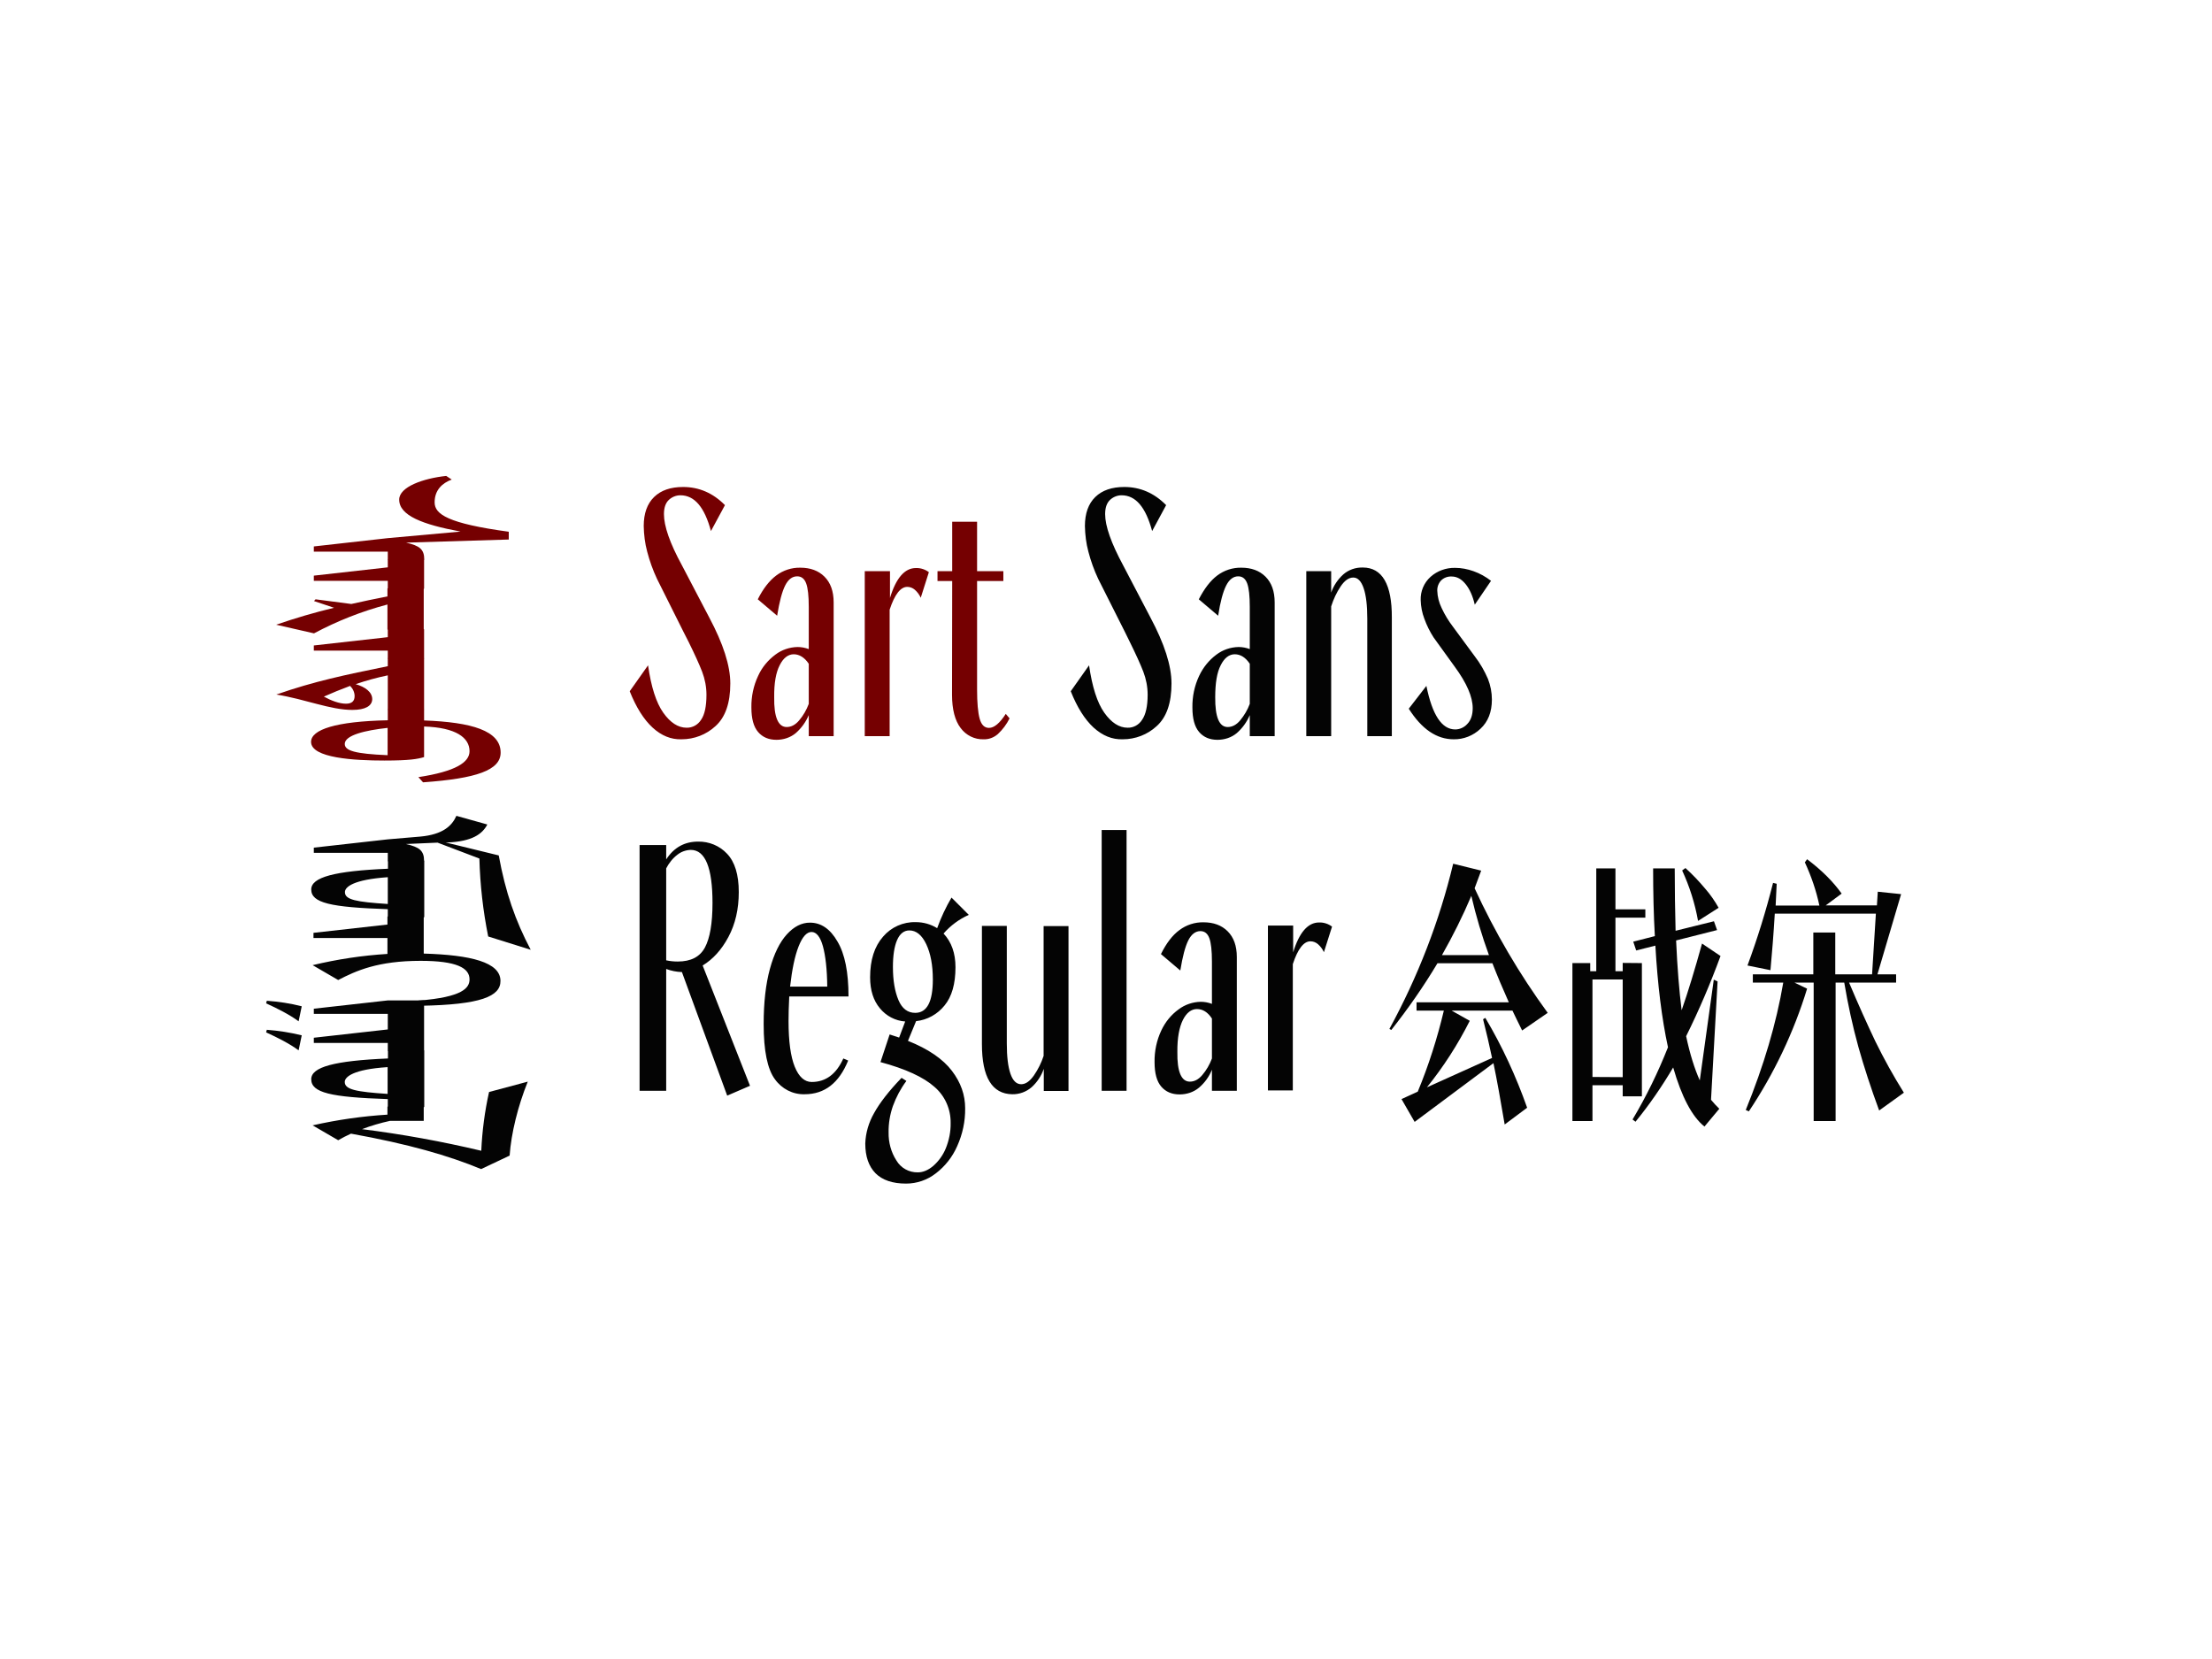
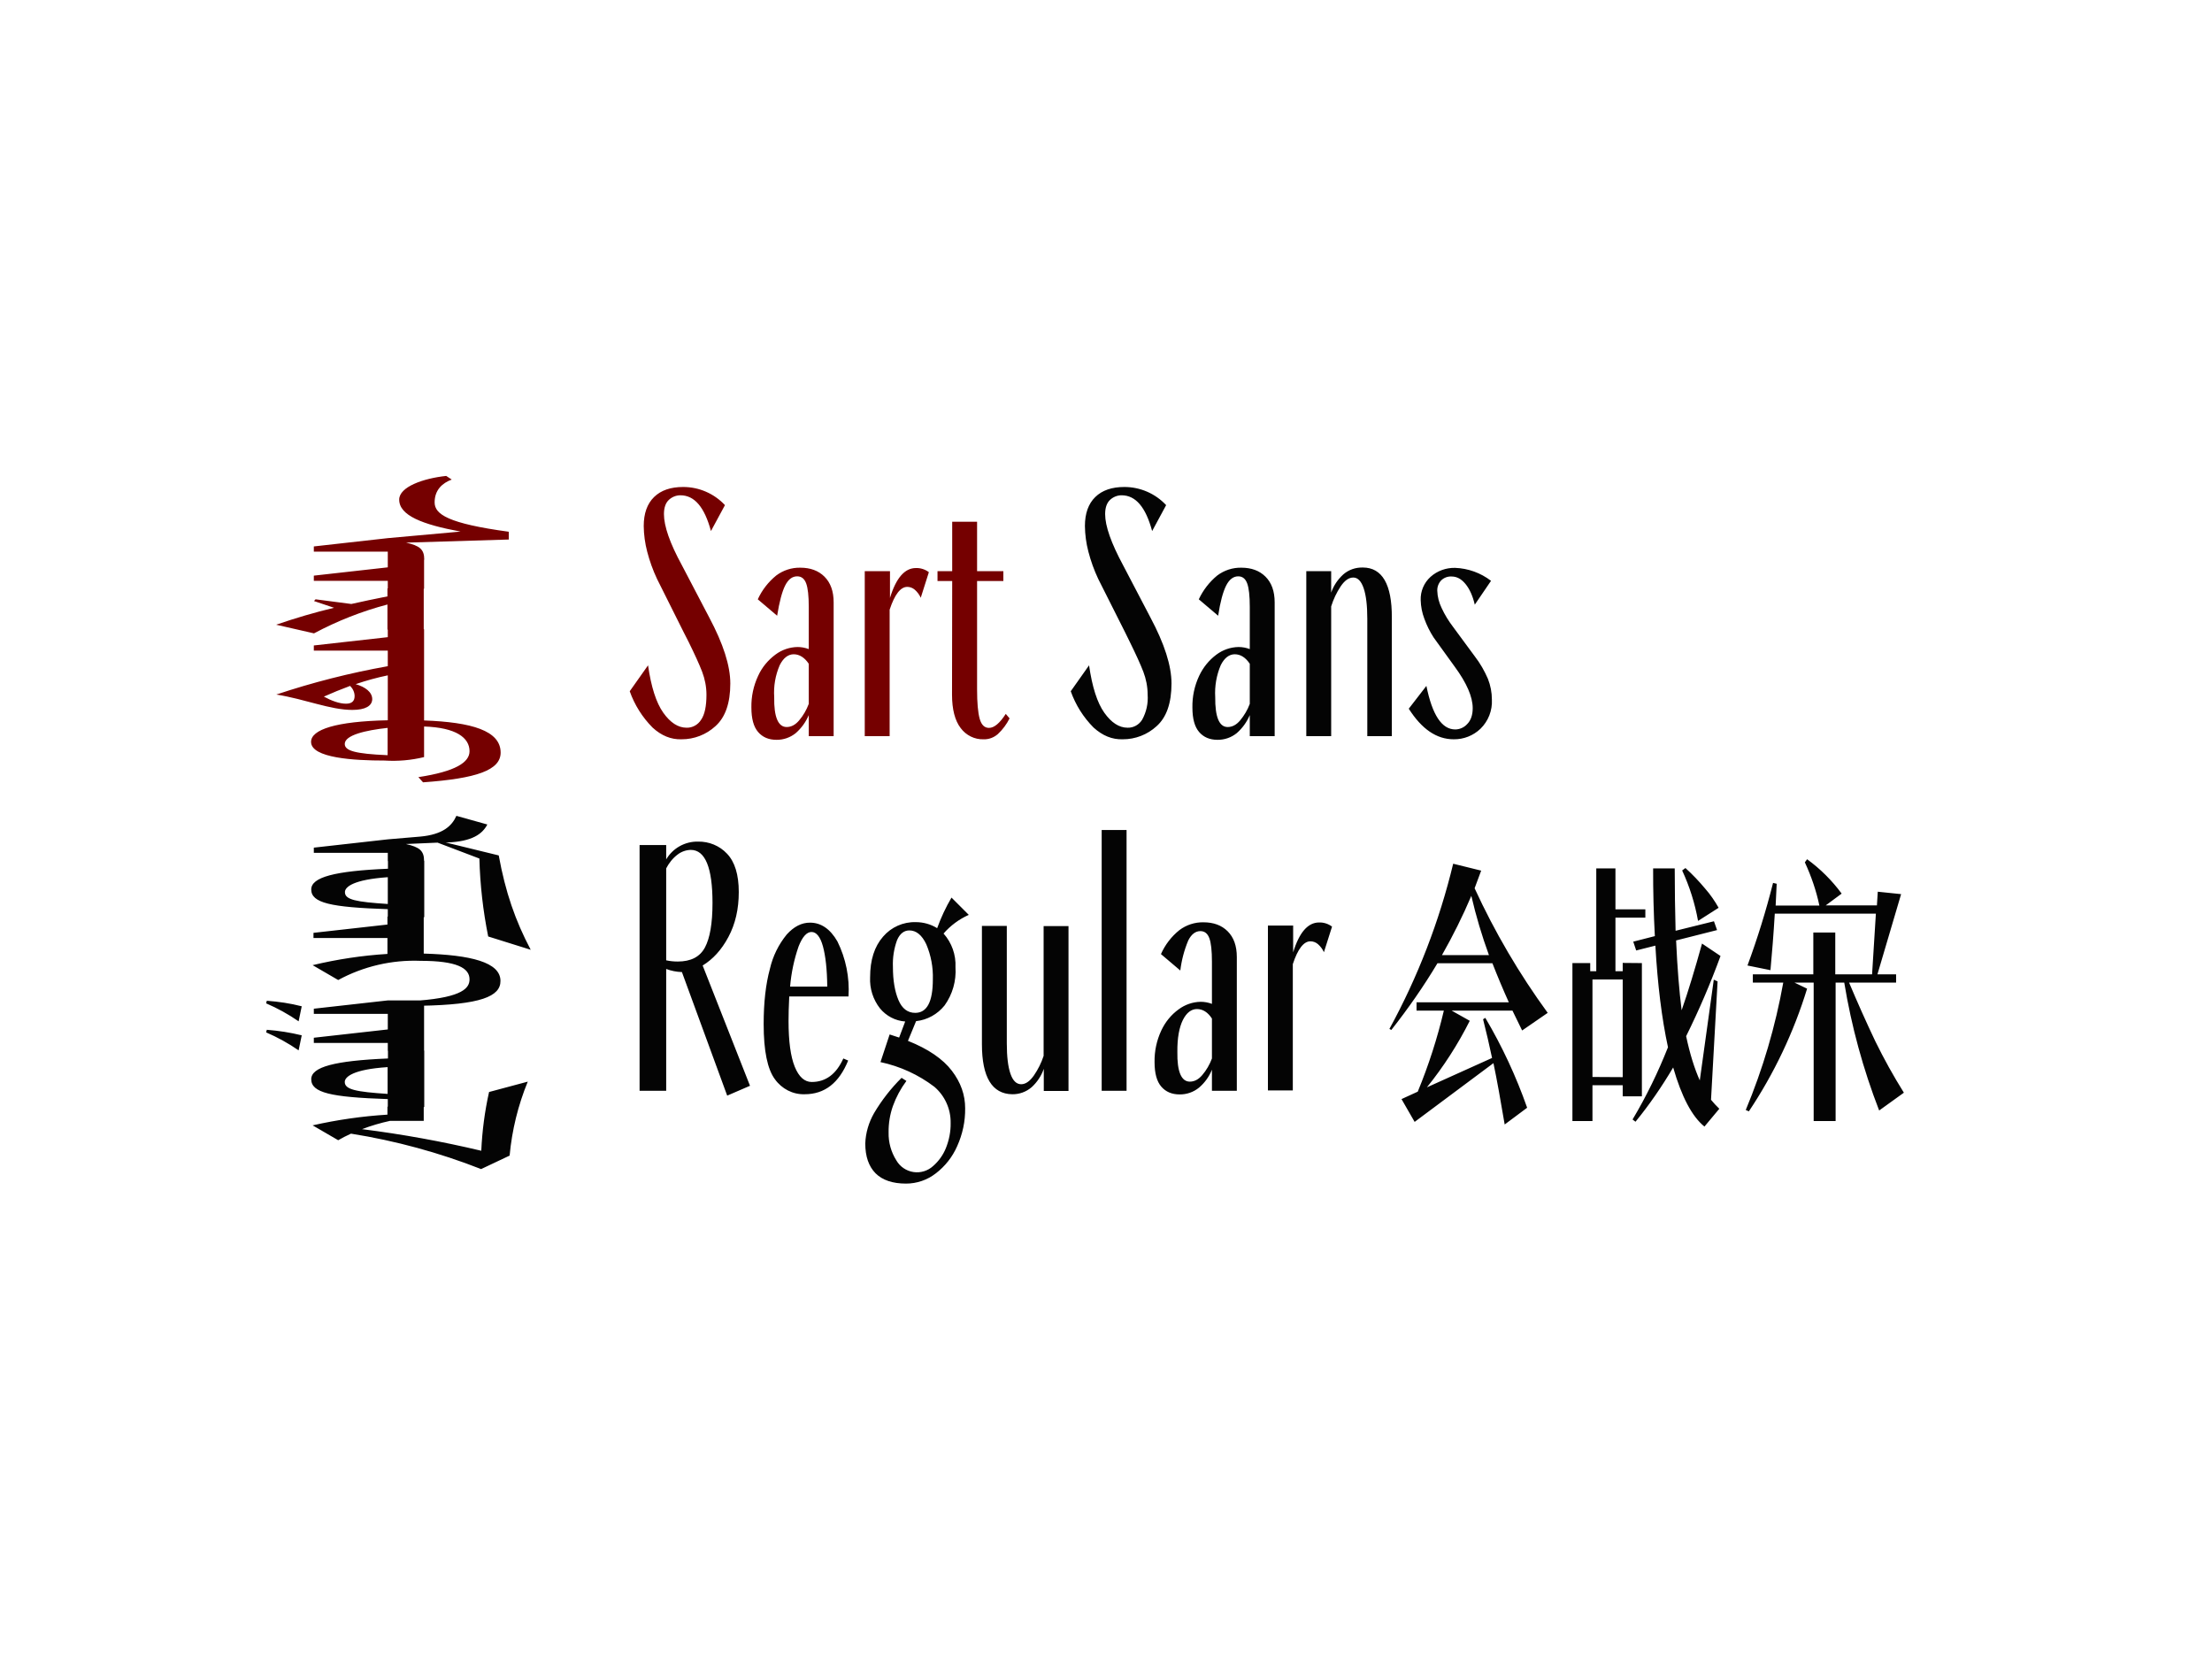
- <svg xmlns="http://www.w3.org/2000/svg" viewBox="0 0 1280 960" style="enable-background:new 0 0 1280 960" xml:space="preserve">
-   <style>.st0{fill:#040404}.st1{fill:#750001}</style>
-   <path class="st0" d="m840.9 499.8 16.2 4-3.8 10.2c11.7 25.4 25.8 49.5 42.3 72.1l-14.8 10.2c-2.5-5.1-4.4-8.9-5.6-11.5H840l10.5 5.9c-6.9 13.7-15.2 26.6-24.8 38.5l37.7-17c-1.6-7.5-3.3-15-5.2-22.4l1.3-.8c9.8 16.5 17.8 33.9 24.2 52l-13 9.7c-2.4-14.2-4.5-26-6.5-35.5l-45.6 34L811 636l9.4-4.3c6.3-15.2 11.3-30.9 15.1-46.9h-15.8V580h53.4c-3.5-7.8-6.7-15.4-9.5-22.6h-31.8c-8 13.4-17 26.3-26.7 38.6l-1.1-.6c16.4-30.1 28.9-62.2 36.9-95.6zm20.7 52.9c-4.1-11.2-7.5-22.7-10.2-34.3-5 11.8-10.7 23.2-17 34.3h27.2zm88.5 4.6v77.1H939V628h-17.5v20.7h-11.6v-91.4h10.3v4.7h3.5v-59.5h11.1v23.7h17.3v4.8h-17.3v31h4.2v-4.8l11.1.1zm-11.1 66v-56.5h-17.5v56.4l17.5.1zm26.2-17.3c-3.6-16.6-6-36.2-7.3-58.8l-11.1 2.8-1.7-5.1 12.5-3.2c-.7-12.3-1-25.4-1-39.2h12.5c0 12.6.2 24.6.5 36.1l22.2-5.5 1.8 5.1-23.7 6c.7 15.9 1.8 29.3 3.2 40.4 3.8-10.9 7.7-23.8 11.8-38.6l10.7 7.2c-5.8 15.8-12.4 31.3-19.9 46.4 2.2 10.4 4.9 18.9 7.9 25.6l8.1-58.3 2.2 1-3.8 68.5c1.5 1.8 3.1 3.6 4.8 5.2l-8.6 10.3c-7.2-5.8-13.2-17.2-18.1-34.2-6.5 11-13.7 21.5-21.8 31.4l-1.7-1.3c8-13.4 14.8-27.4 20.5-41.8zm10.1-103.7c4.1 3.7 7.9 7.7 11.4 11.9 3 3.4 5.6 7.2 7.8 11.1l-11.9 7.6c-1.8-10.1-4.9-19.9-9.2-29.2l1.9-1.4zm56.6 66.3h-17.6v-4.8h35v-24.2h12.7v24.2h21.3l2.2-35.1H1027c-.7 11.9-1.6 22.8-2.5 32.7l-13.3-2.7c5.8-15.7 10.7-31.6 14.8-47.8l2.1.5-.6 12.6h25.3c-1.8-8.6-4.7-17-8.4-25l1.3-1.8c8.5 6.4 15.1 13 20 19.9l-9.2 6.8h29.6l.5-7.9 13.5 1.4-13.7 46.4h10.8v4.8H1070c5.3 12.6 10.4 23.9 15.2 34 5 10.2 10.5 20.1 16.5 29.7l-14.3 10.3c-4.8-13-8.8-25.3-12-36.7-3.4-12.3-6.1-24.8-8.2-37.3h-5v80.1h-12.7v-80.1h-11.1l7.3 3.5c-7.7 25.2-19.1 49.1-33.7 71l-1.8-.8c10.4-25.5 17.7-50.1 21.7-73.7z" />
-   <path class="st1" d="M377.6 421c-5.1-4.7-9.5-11.7-13.2-21l10.6-15c1.8 12.5 4.7 21.6 8.8 27.4s8.6 8.7 13.5 8.7c3.4.1 6.6-1.7 8.4-4.6 2.1-3 3.1-7.9 3.1-14.5 0-4.6-.9-9.1-2.5-13.3-1.7-4.4-4.3-10.1-7.8-17.2l-2.9-5.7-15.4-30.8c-2.4-5.1-4.3-10.4-5.7-15.8-1.3-4.8-1.9-9.8-2-14.8 0-7.3 2-12.9 6-16.8s9.6-5.8 16.8-5.8c9.2 0 17.3 3.5 24.2 10.5l-8.1 15c-3.7-13.8-9.5-20.7-17.7-20.7-2.5 0-4.9 1-6.7 2.7-1.9 1.8-2.8 4.6-2.8 8.2 0 6.9 3.4 16.8 10.4 29.6l15.8 30.2c8.1 15.2 12.2 27.9 12.2 38.2 0 11.4-2.9 19.6-8.6 24.7-5.3 4.9-12.3 7.6-19.6 7.6-6.1.2-11.7-2.1-16.8-6.8zm71.6-88c4-3 8.9-4.6 13.9-4.5 5.8 0 10.5 1.7 14 5.2s5.3 8.4 5.3 14.9V426H468v-12.2c-1.7 4-4.2 7.5-7.5 10.4-3.1 2.6-7.1 3.9-11.2 3.9-4.5 0-8-1.5-10.6-4.5-2.6-3-3.9-7.7-3.9-14.2-.1-6.3 1.2-12.6 3.9-18.3 2.2-4.9 5.7-9.1 10-12.3 3.7-2.8 8.2-4.3 12.8-4.4 2.2 0 4.4.4 6.5 1.2v-24.4c0-6.4-.5-10.9-1.5-13.6s-2.7-4.1-5.2-4.1c-2.9 0-5.2 1.8-7 5.4s-3.3 9.4-4.6 17.4l-11.2-9.5c3.1-6.2 6.7-10.8 10.7-13.8zm6 87.7c2.6 0 5-1.2 7.2-3.8 2.4-2.8 4.3-6.1 5.6-9.6v-23.2c-2.4-3.6-5.4-5.5-8.7-5.5-3.2 0-6 2.1-8.1 6.3-2.2 4.2-3.3 10.4-3.2 18.5-.2 11.5 2.3 17.3 7.2 17.3zm59.8-90.2V346c3.5-11.5 8.5-17.3 15-17.3 2.7-.1 5.4.8 7.5 2.4l-4.7 14.8c-.8-1.8-2-3.4-3.5-4.7-1.2-1-2.7-1.6-4.3-1.6-3.9 0-7.3 4.4-10.2 13.2V426h-14.4v-95.5H515zm36 5.7h-8.5v-5.7h8.5v-28.6h14.4v28.6h15.2v5.7h-15.2V399c0 7.7.5 13.3 1.5 16.9s2.8 5.3 5.4 5.3c3 0 6.2-2.7 9.7-8.1l2.2 2.6c-1.7 3.4-4 6.5-6.8 9.1-2.3 2-5.2 3.1-8.2 3-5.2.2-10.2-2.3-13.3-6.5-3.3-4.3-5-10.8-5-19.3l.1-65.8z" />
-   <path class="st0" d="M632.8 421c-5.1-4.7-9.5-11.7-13.2-21l10.6-15c1.8 12.5 4.7 21.6 8.8 27.4s8.6 8.7 13.5 8.7c3.4.1 6.6-1.7 8.4-4.6 2.1-3 3.2-7.9 3.2-14.5 0-4.6-.9-9.1-2.5-13.3-1.7-4.4-4.3-10.1-7.8-17.2l-2.8-5.7-15.5-30.8c-2.4-5.1-4.3-10.4-5.7-15.8-1.3-4.8-1.9-9.8-2-14.8 0-7.3 2-12.9 6-16.8s9.6-5.8 16.8-5.8c9.2 0 17.3 3.5 24.2 10.5l-8.1 15c-3.7-13.8-9.5-20.7-17.7-20.7-2.5 0-4.9 1-6.7 2.7-1.9 1.8-2.8 4.6-2.8 8.2 0 6.9 3.5 16.8 10.4 29.6l15.8 30.2c8.1 15.2 12.2 27.9 12.2 38.2 0 11.4-2.9 19.6-8.6 24.7-5.3 4.9-12.3 7.6-19.6 7.6-6.2.2-11.7-2.1-16.9-6.8zm71.6-88c4-3 8.9-4.6 13.9-4.5 5.8 0 10.5 1.7 14 5.2s5.3 8.4 5.3 14.9V426h-14.4v-12.2c-1.7 4-4.2 7.5-7.5 10.4-3.1 2.6-7.1 3.9-11.2 3.9-4.5 0-8-1.5-10.6-4.5s-3.9-7.7-3.9-14.2c-.1-6.3 1.2-12.6 3.9-18.3 2.3-4.9 5.7-9.1 10-12.3 3.7-2.8 8.2-4.3 12.8-4.4 2.2 0 4.4.4 6.5 1.2v-24.4c0-6.4-.5-10.9-1.5-13.6s-2.7-4.1-5.2-4.1c-2.8 0-5.2 1.8-7 5.4s-3.4 9.4-4.6 17.4l-11.2-9.5c3.2-6.2 6.7-10.8 10.7-13.8zm6 87.7c2.6 0 5-1.2 7.2-3.8 2.4-2.9 4.3-6.1 5.6-9.6v-23.2c-2.4-3.6-5.3-5.5-8.7-5.5-3.2 0-6 2.1-8.1 6.3-2.2 4.2-3.2 10.4-3.2 18.5-.1 11.5 2.3 17.3 7.2 17.3zm78.7-80.3c-1.4-4.1-3.4-6.2-6-6.2s-5 1.7-7.3 5.1c-2.4 3.6-4.2 7.5-5.5 11.6V426h-14.4v-95.5h14.4v12.4c1.4-4 3.8-7.6 7-10.5 3.1-2.7 7.1-4.1 11.3-4 11.2 0 16.9 9.7 16.8 29V426h-14.2v-68c0-7.6-.7-13.5-2.1-17.6zM849 419c2.1-2.1 3.2-5.2 3.2-9.2 0-6.6-3.5-14.6-10.4-24l-12.2-16.9c-2.2-3.4-4-7-5.4-10.9-1.3-3.4-2-7-2.1-10.7-.2-5.1 1.9-10.1 5.7-13.5 3.9-3.5 9-5.3 14.2-5.2 3.6 0 7.2.7 10.6 1.9 3.7 1.3 7.1 3.2 10.2 5.6l-9.4 13.8c-1.2-5.1-3-9.1-5.4-12-2.4-2.9-5-4.3-8-4.3-2.3-.1-4.5.7-6.1 2.3-1.5 1.6-2.3 3.8-2.2 6 .1 3.4 1 6.8 2.5 9.9 1.8 3.9 4 7.5 6.6 10.9l12.6 17.1c3.1 4 5.6 8.4 7.6 13 1.5 3.8 2.3 7.9 2.3 12 0 7.2-2.2 12.8-6.6 16.9-4.2 4-9.8 6.2-15.5 6.1-9.9 0-18.5-5.9-26-17.7l10.2-13.2c3.4 16.8 8.9 25.2 16.7 25.2 2.5 0 5.1-1.1 6.9-3.1zm-428.3 75c4.5 4.7 6.8 12.1 6.8 22.2 0 9.9-2 18.5-6 26s-9 12.9-14.9 16.5l27.4 69.6-13.2 5.7-26.2-71.5c-3.1-.1-6.2-.7-9.1-1.8v70.5h-15.4V489h15.4v8.3c4.5-6.9 10.6-10.3 18.5-10.3 6.3-.1 12.4 2.4 16.7 7zm-28.5 62.4c7.6 0 12.8-2.7 15.7-8.1 2.9-5.4 4.4-14 4.4-25.8 0-20.4-4.2-30.7-12.6-30.7-2.8.1-5.4 1-7.6 2.7-2.8 2.1-5 4.9-6.6 8v53.2c2.2.5 4.5.7 6.7.7zm56.2 68.1c-4.3-5.8-6.5-16.4-6.5-31.9 0-12.5 1.2-23.1 3.6-31.9 2.4-8.8 5.7-15.5 9.8-20 4.1-4.5 8.5-6.8 13.4-6.8 6.4 0 11.7 3.6 15.9 10.9 4.3 7.2 6.4 17.8 6.4 31.8h-34.3c-.3 6-.4 10.7-.4 14.2 0 11.8 1.2 20.6 3.6 26.5 2.4 5.9 5.7 8.8 9.8 8.8 8.1 0 14.2-4.5 18.3-13.6l2.8 1.2c-5.3 13-13.6 19.5-25.2 19.5-6.8.2-13.2-3.1-17.2-8.7zm30.3-53.6c-.1-10-1-17.8-2.5-23.3s-3.8-8.3-6.6-8.3-5.3 2.8-7.5 8.4c-2.2 5.6-3.8 13.4-4.9 23.2h21.5zm27.1 73.2c3.3-6 8.6-12.8 15.9-20.4l2.8 1.8c-3.3 4.4-5.9 9.3-7.8 14.5-1.7 4.9-2.6 10.1-2.5 15.3-.1 5.7 1.4 11.4 4.5 16.2 2.6 4.4 7.3 7 12.4 6.9 3 0 5.9-1.2 8.9-3.7 3.2-2.8 5.7-6.3 7.3-10.2 1.9-4.7 2.9-9.7 2.8-14.7.1-8-3.3-15.7-9.4-20.9-6.3-5.6-16.7-10.4-31.2-14.3l5.3-16 5.5 1.8 3.5-9.3c-5.7-.4-11-3.2-14.6-7.6-3.8-4.5-5.7-10.5-5.7-18 0-10 2.5-17.8 7.5-23.5 4.7-5.5 11.6-8.6 18.9-8.4 4.4 0 8.7 1.2 12.4 3.5 2.2-6.1 5-12.1 8.3-17.7l10 10c-5.6 2.5-10.6 6.2-14.6 10.8 4.6 4.9 6.9 11.4 6.9 19.5 0 9.6-2.1 17-6.3 22.1-4.1 5.1-10 8.4-16.5 9.1l-4.7 11.4c11.8 4.7 20.2 10.5 25.4 17.3s7.7 14 7.7 21.7c.1 7.6-1.5 15-4.6 21.9-2.7 6.2-7 11.7-12.4 15.8-4.9 3.8-10.9 5.9-17.2 5.9-7.8 0-13.7-2-17.7-6-3.9-4-5.9-9.7-5.9-17.2.2-6.1 2-12.2 5.1-17.6zm34-77.3c0-8.3-1.3-15.1-3.8-20.4-2.5-5.3-5.8-8-9.8-8-3.1 0-5.5 1.9-7.1 5.6-1.6 3.7-2.4 8.9-2.4 15.5 0 7.9 1.1 14.2 3.2 19.2s5.4 7.4 9.7 7.4c6.8 0 10.2-6.4 10.2-19.3zm28.4 37.4v-68.4h14.4v68c0 7.6.7 13.4 2.1 17.5 1.4 4.1 3.5 6.1 6.2 6.1 2.6 0 5-1.7 7.4-5.1 2.4-3.5 4.3-7.3 5.6-11.3v-75.1h14.4v95.4H604v-12.8c-1.4 4-3.8 7.7-7 10.6-3.1 2.7-7.2 4.2-11.3 4.1-11.6-.2-17.5-9.8-17.5-29zm83.7-123.9v150.9h-14.4V480.3h14.4zm30.6 57.9c4-3 8.9-4.6 13.9-4.5 5.8 0 10.5 1.7 14 5.2s5.3 8.4 5.3 14.9v77.4h-14.4V619c-1.6 4-4.2 7.6-7.5 10.4-3.1 2.6-7.1 3.9-11.2 3.9-4.5 0-8-1.5-10.6-4.5s-3.9-7.7-3.9-14.2c-.1-6.3 1.2-12.6 3.9-18.3 2.3-4.9 5.7-9.1 10-12.2 3.7-2.8 8.2-4.3 12.8-4.4 2.2 0 4.4.4 6.5 1.2v-24.4c0-6.4-.5-10.9-1.5-13.6-1-2.7-2.7-4.1-5.2-4.1-2.8 0-5.2 1.8-7 5.4-1.8 3.6-3.3 9.4-4.6 17.4l-11.2-9.5c3.1-6.3 6.7-11 10.7-13.9zm6 87.7c2.6 0 5-1.2 7.2-3.8 2.4-2.8 4.3-6.1 5.6-9.6v-23.1c-2.4-3.7-5.3-5.5-8.7-5.5-3.2 0-6 2.1-8.1 6.3s-3.3 10.4-3.2 18.5c-.2 11.4 2.3 17.2 7.2 17.2zm59.8-90.2v15.4c3.5-11.5 8.5-17.3 15-17.3 2.7-.1 5.4.8 7.5 2.4l-4.7 14.8c-.8-1.8-2-3.4-3.5-4.7-1.2-1-2.7-1.6-4.3-1.6-3.9 0-7.3 4.4-10.2 13.2V631h-14.4v-95.4h14.6z" />
-   <path class="st1" d="M234.9 324.4c-3.5 0-10.5 0-10.5-.6v-4.6h-42.8v-3l42.8-4.8 42.1-3.8c-22.1-4.1-35.5-9.3-35.5-18.5 0-7.4 14-12.3 27.2-13.7l3.2 2.1c-5.4 2-9.9 6-9.9 13.2 0 6.9 7.7 12.2 42.9 17v4.5L235 314c7.8 1.8 10.5 3.8 10.5 9.8-.1.6-7.2.6-10.6.6" />
-   <path class="st1" d="M234.9 341.2c-3.5 0-10.5 0-10.5-.6v-4.5h-42.8v-3l42.8-4.8v-4.5c0-.6 7.1-.6 10.5-.6s10.5 0 10.5.6v16.8c0 .6-7.1.6-10.5.6" />
-   <path class="st1" d="M159.8 361.5c11-3.8 22.2-7.1 33.5-9.8l-11.6-3.9.9-1 20.7 2.7c6.6-1.5 13.4-2.9 20.9-4.4v-4.5c0-.6 7.1-.6 10.5-.6s10.5 0 10.5.6v23.6c0 .6-7.1.6-10.5.6s-10.5 0-10.5-.6v-14.4c-14.8 3.9-29 9.5-42.5 16.7l-21.9-5z" />
-   <path class="st1" d="M234.9 381.6c-3.5 0-10.5 0-10.5-.6v-4.5h-42.8v-3l42.8-4.8v-4.5c0-.6 7.1-.6 10.5-.6s10.5 0 10.5.6V381c0 .6-7.1.6-10.5.6" />
-   <path class="st1" d="M203.9 410.8c-12.9 0-27.1-6.2-44-8.9 22.1-7.7 39.5-11.3 64.5-16.4V381c0-.6 7.1-.6 10.5-.6s10.5 0 10.5.6v29.6c0 .6-7.1.6-10.5.6s-10.5 0-10.5-.6v-19.8c-6.3 1.3-12.5 3-18.6 5.1 5.6 1.6 9.6 4.6 9.6 8.7-.1 3.9-4 6.2-11.5 6.2m-3.7-3.6c3.3 0 5-1.4 5-4.4 0-2.2-1-4.3-2.6-5.9-5.4 2-10.5 4.1-15.2 6.2 4.4 2.4 9 4.1 12.8 4.1" />
-   <path class="st1" d="m244.8 452.7-2.7-3c21.6-3.3 29.6-8.6 29.6-15 0-7.8-7.8-13.7-26.3-14.3v17.7c-3.6 1.1-8.4 2-22.9 2-17.4 0-42.5-1.4-42.5-10.8 0-7.1 14.3-11.9 44.4-12.5v-6.2c0-.6 7.1-.6 10.5-.6s10.5 0 10.5.6v6.3c27.5 1 44.3 5.9 44.3 18.6 0 10.2-14 15-44.9 17.2M224.3 437v-15.8c-12.9 1.4-24.8 4.2-24.8 9.3 0 3.9 5.9 5.7 24.8 6.5" />
-   <path class="st0" d="m277.4 496.8-24.2-9.2-18.3.8c7.8 1.8 10.5 3.8 10.5 9.8 0 .6-7.1.6-10.5.6s-10.5 0-10.5-.6v-4.7h-42.8v-3l42.8-4.8 18.8-1.6c13.1-1.2 18.3-6.2 20.9-12l17.9 5c-2.9 5.6-8.9 9.8-22.9 10.4h-1.2l30.7 7.5c3.9 21.4 9.6 37.7 18.5 54.6l-24.6-7.7c-3-14.9-4.7-30-5.1-45.1" />
-   <path class="st0" d="M234.9 531.2c-3.5 0-10.5 0-10.5-.6v-4.5c-33.1-1.1-44.3-3.6-44.3-11.4 0-7.1 13.5-10.7 44.4-12v-4.5c0-.6 7.1-.6 10.5-.6s10.5 0 10.5.6v32.5c-.1.5-7.2.5-10.6.5m-10.5-8.1v-15.5c-20.1 1.4-24.8 5.7-24.8 8.6-.1 4.5 6.6 5.7 24.8 6.9" />
-   <path class="st0" d="m243.3 582-1.2-3c26-2 29.6-7.5 29.6-12.3 0-6.6-7.5-10.7-28.3-10.7-24.7 0-37.3 5.7-47.7 11.1l-14.8-8.6c14.2-3.4 28.7-5.6 43.3-6.5v-9.2h-42.8v-3l42.8-4.8v-4.5c0-.6 7.1-.6 10.5-.6s10.5 0 10.5.6v21.3c27.2.8 44.4 5 44.4 15.8.1 9-11.5 13.8-46.3 14.4" />
-   <path class="st0" d="m174.6 582.3-1.8 8.7c-5.1-3.8-12.2-7.4-18.8-10.4l.4-1.5c6.8.5 13.6 1.5 20.2 3.2m0 16.8-1.8 8.7c-5.1-3.8-12.2-7.4-18.8-10.4l.4-1.5c6.8.5 13.6 1.6 20.2 3.2m60.3 9.5c-3.5 0-10.5 0-10.5-.6v-4.5h-42.8v-3l42.8-4.8v-9h-42.8v-3l42.8-4.8h21V608c-.1.6-7.1.6-10.5.6" />
-   <path class="st0" d="M234.9 641.1c-3.5 0-10.5 0-10.5-.6V636c-33.1-1.1-44.3-3.7-44.3-11.5 0-7.1 13.5-10.7 44.4-12V608c0-.6 7.1-.6 10.5-.6s10.5 0 10.5.6v32.5c-.1.6-7.2.6-10.6.6m-10.6-8.1v-15.5c-20.1 1.3-24.8 5.7-24.8 8.6 0 4.4 6.6 5.7 24.8 6.9" />
-   <path class="st0" d="M203.1 656c-2.6 1.2-5 2.4-7.4 3.8l-14.8-8.6c14.2-3.2 28.7-5.3 43.3-6.2v-4.5c0-.6 7.1-.6 10.5-.6s10.5 0 10.5.6v8.1h-19.5c-5.5 1.2-11 2.8-16.2 4.8 23.2 2.9 46.2 7.1 69 12.5.5-11.4 2-22.8 4.5-34l22.4-6c-5.7 14.1-9.6 29.9-10.5 42.8l-16.5 7.8c-18.8-7.8-42-14.5-75.3-20.5" />
+ <svg xmlns="http://www.w3.org/2000/svg" viewBox="0 0 1280 960">
+   <path d="M377.6 421a56.6 56.6 0 0 1-13.2-21l10.6-15c1.8 12.5 4.7 21.6 8.8 27.4s8.6 8.7 13.5 8.7c3.4.1 6.6-1.7 8.4-4.6 2.1-3 3.1-7.9 3.1-14.5 0-4.6-.9-9.1-2.5-13.3-1.7-4.4-4.3-10.1-7.8-17.2l-2.9-5.7-15.4-30.8a90.4 90.4 0 0 1-5.7-15.8 61.4 61.4 0 0 1-2-14.8c0-7.3 2-12.9 6-16.8s9.6-5.8 16.8-5.8a33 33 0 0 1 24.2 10.5l-8.1 15c-3.7-13.8-9.5-20.7-17.7-20.7-2.5 0-4.9 1-6.7 2.7-1.9 1.8-2.8 4.6-2.8 8.2 0 6.9 3.4 16.8 10.4 29.6l15.8 30.2c8.1 15.2 12.2 27.9 12.2 38.2 0 11.4-2.9 19.6-8.6 24.7a28.8 28.8 0 0 1-19.6 7.6c-6.1.2-11.7-2.1-16.8-6.8zm71.6-88c4-3 8.9-4.6 13.9-4.5 5.8 0 10.5 1.7 14 5.2s5.3 8.4 5.3 14.9V426H468v-12.2c-1.7 4-4.2 7.5-7.5 10.4a17.4 17.4 0 0 1-11.2 3.9c-4.5 0-8-1.5-10.6-4.5s-3.9-7.7-3.9-14.2a41.3 41.3 0 0 1 3.9-18.3c2.2-4.9 5.7-9.1 10-12.3a22 22 0 0 1 12.8-4.4c2.2 0 4.4.4 6.5 1.2v-24.4c0-6.4-.5-10.9-1.5-13.6s-2.7-4.1-5.2-4.1c-2.9 0-5.2 1.8-7 5.4s-3.3 9.4-4.6 17.4l-11.2-9.5a38.3 38.3 0 0 1 10.7-13.8zm6 87.7c2.6 0 5-1.2 7.2-3.8 2.4-2.8 4.3-6.1 5.6-9.6v-23.2c-2.4-3.6-5.4-5.5-8.7-5.5-3.2 0-6 2.1-8.1 6.3a39.9 39.9 0 0 0-3.2 18.5c-.2 11.5 2.3 17.3 7.2 17.3zm59.8-90.2V346c3.5-11.5 8.5-17.3 15-17.3 2.7-.1 5.4.8 7.5 2.4l-4.7 14.8c-.8-1.8-2-3.4-3.5-4.7a6.7 6.7 0 0 0-4.3-1.6c-3.9 0-7.3 4.4-10.2 13.2V426h-14.4v-95.5H515zm36 5.7h-8.5v-5.7h8.5v-28.6h14.4v28.6h15.2v5.7h-15.2V399c0 7.7.5 13.3 1.5 16.9s2.8 5.3 5.4 5.3c3 0 6.2-2.7 9.7-8.1l2.2 2.6c-1.7 3.4-4 6.5-6.8 9.1-2.3 2-5.2 3.1-8.2 3-5.2.2-10.2-2.3-13.3-6.5-3.3-4.3-5-10.8-5-19.3l.1-65.8zm-316.1-11.8c-3.5 0-10.5 0-10.5-.6v-4.6h-42.8v-3l42.8-4.8 42.1-3.8c-22.1-4.1-35.5-9.3-35.5-18.5 0-7.4 14-12.3 27.2-13.7l3.2 2.1c-5.4 2-9.9 6-9.9 13.2 0 6.9 7.7 12.2 42.9 17v4.5L235 314c7.8 1.8 10.5 3.8 10.5 9.8-.1.6-7.2.6-10.6.6m0 16.8c-3.5 0-10.5 0-10.5-.6v-4.5h-42.8v-3l42.8-4.8v-4.5c0-.6 7.1-.6 10.5-.6s10.5 0 10.5.6v16.8c0 .6-7.1.6-10.5.6m-75.1 20.3c11-3.8 22.2-7.1 33.5-9.8l-11.6-3.9.9-1 20.7 2.7c6.6-1.5 13.4-2.9 20.9-4.4v-4.5c0-.6 7.1-.6 10.5-.6s10.5 0 10.5.6v23.6c0 .6-7.1.6-10.5.6s-10.5 0-10.5-.6v-14.4c-14.8 3.9-29 9.5-42.5 16.7l-21.9-5zm75.1 20.1c-3.5 0-10.5 0-10.5-.6v-4.5h-42.8v-3l42.8-4.8v-4.5c0-.6 7.1-.6 10.5-.6s10.5 0 10.5.6V381c0 .6-7.1.6-10.5.6m-31 29.2c-12.9 0-27.1-6.2-44-8.9a456.8 456.8 0 0 1 64.5-16.4V381c0-.6 7.1-.6 10.5-.6s10.5 0 10.5.6v29.6c0 .6-7.1.6-10.5.6s-10.5 0-10.5-.6v-19.8c-6.3 1.3-12.5 3-18.6 5.1 5.6 1.6 9.6 4.6 9.6 8.7-.1 3.9-4 6.2-11.5 6.2m-3.7-3.6c3.3 0 5-1.4 5-4.4 0-2.2-1-4.3-2.6-5.9-5.4 2-10.5 4.1-15.2 6.2 4.4 2.4 9 4.1 12.8 4.1m44.6 45.5-2.7-3c21.6-3.3 29.6-8.6 29.6-15 0-7.8-7.8-13.7-26.3-14.3v17.7a76 76 0 0 1-22.9 2c-17.4 0-42.5-1.4-42.5-10.8 0-7.1 14.3-11.9 44.4-12.5v-6.2c0-.6 7.1-.6 10.5-.6s10.5 0 10.5.6v6.3c27.5 1 44.3 5.9 44.3 18.6 0 10.2-14 15-44.9 17.2M224.3 437v-15.8c-12.9 1.4-24.8 4.2-24.8 9.3 0 3.9 5.9 5.7 24.8 6.5" style="fill:#750000" />
+   <path d="m840.9 499.8 16.2 4-3.8 10.2a420.2 420.2 0 0 0 42.3 72.1l-14.8 10.2-5.6-11.5H840l10.5 5.9a216 216 0 0 1-24.8 38.5l37.7-17a560 560 0 0 0-5.2-22.4l1.3-.8a292.5 292.5 0 0 1 24.2 52l-13 9.7c-2.4-14.2-4.5-26-6.5-35.5l-45.6 34L811 636l9.4-4.3a308.8 308.8 0 0 0 15.1-46.9h-15.8V580h53.4a485 485 0 0 1-9.5-22.6h-31.8c-8 13.4-17 26.3-26.7 38.6l-1.1-.6a389.5 389.5 0 0 0 36.9-95.6zm20.7 52.9a293.4 293.4 0 0 1-10.2-34.3c-5 11.8-10.7 23.2-17 34.3h27.2zm88.5 4.6v77.1H939V628h-17.5v20.7h-11.6v-91.4h10.3v4.7h3.5v-59.5h11.1v23.7h17.3v4.8h-17.3v31h4.2v-4.8l11.1.1zm-11.1 66v-56.5h-17.5v56.4l17.5.1zm26.2-17.3c-3.6-16.6-6-36.2-7.3-58.8l-11.1 2.8-1.7-5.1 12.5-3.2a694 694 0 0 1-1-39.2h12.5c0 12.6.2 24.6.5 36.1l22.2-5.5 1.8 5.1-23.7 6c.7 15.9 1.8 29.3 3.2 40.4 3.8-10.9 7.7-23.8 11.8-38.6l10.7 7.2a462.5 462.5 0 0 1-19.9 46.4c2.2 10.4 4.9 18.9 7.9 25.6l8.1-58.3 2.2 1-3.8 68.5c1.5 1.8 3.1 3.6 4.8 5.2l-8.6 10.3c-7.2-5.8-13.2-17.2-18.1-34.2-6.5 11-13.7 21.5-21.8 31.4l-1.7-1.3c8-13.4 14.8-27.4 20.5-41.8zm10.1-103.7c4.1 3.7 7.9 7.7 11.4 11.9 3 3.4 5.6 7.2 7.8 11.1l-11.9 7.6a119.5 119.5 0 0 0-9.2-29.2l1.9-1.4zm56.6 66.3h-17.6v-4.8h35v-24.2h12.7v24.2h21.3l2.2-35.1H1027c-.7 11.9-1.6 22.8-2.5 32.7l-13.3-2.7a471.4 471.4 0 0 0 14.8-47.8l2.1.5-.6 12.6h25.3c-1.8-8.6-4.7-17-8.4-25l1.3-1.8a92 92 0 0 1 20 19.9l-9.2 6.8h29.6l.5-7.9 13.5 1.4-13.7 46.4h10.8v4.8H1070a818 818 0 0 0 15.2 34c5 10.2 10.5 20.1 16.5 29.7l-14.3 10.3a370.6 370.6 0 0 1-20.2-74h-5v80.1h-12.7v-80.1h-11.1l7.3 3.5a270.6 270.6 0 0 1-33.7 71l-1.8-.8a351.8 351.8 0 0 0 21.7-73.7zM632.8 421a56.6 56.6 0 0 1-13.2-21l10.6-15c1.8 12.5 4.7 21.6 8.8 27.4s8.6 8.7 13.5 8.7c3.4.1 6.6-1.7 8.4-4.6a26 26 0 0 0 3.2-14.5c0-4.6-.9-9.1-2.5-13.3-1.7-4.4-4.3-10.1-7.8-17.2l-2.8-5.7-15.5-30.8a90.4 90.4 0 0 1-5.7-15.8 61.4 61.4 0 0 1-2-14.8c0-7.3 2-12.9 6-16.8s9.6-5.8 16.8-5.8a33 33 0 0 1 24.2 10.5l-8.1 15c-3.7-13.8-9.5-20.7-17.7-20.7-2.5 0-4.9 1-6.7 2.7-1.9 1.8-2.8 4.6-2.8 8.2 0 6.9 3.5 16.8 10.4 29.6l15.8 30.2c8.1 15.2 12.2 27.9 12.2 38.2 0 11.4-2.9 19.6-8.6 24.7a28.8 28.8 0 0 1-19.6 7.6c-6.2.2-11.7-2.1-16.9-6.8zm71.6-88c4-3 8.9-4.6 13.9-4.5 5.8 0 10.5 1.7 14 5.2s5.3 8.4 5.3 14.9V426h-14.4v-12.2c-1.7 4-4.2 7.5-7.5 10.4a17.4 17.4 0 0 1-11.2 3.9c-4.5 0-8-1.5-10.6-4.5s-3.9-7.7-3.9-14.2a41.3 41.3 0 0 1 3.9-18.3c2.3-4.9 5.7-9.1 10-12.3a22 22 0 0 1 12.8-4.4c2.2 0 4.4.4 6.5 1.2v-24.4c0-6.4-.5-10.9-1.5-13.6s-2.7-4.1-5.2-4.1c-2.8 0-5.2 1.8-7 5.4s-3.4 9.4-4.6 17.4l-11.2-9.5a39.4 39.4 0 0 1 10.7-13.8zm6 87.7c2.6 0 5-1.2 7.2-3.8 2.4-2.9 4.3-6.1 5.6-9.6v-23.2c-2.4-3.6-5.3-5.5-8.7-5.5-3.2 0-6 2.1-8.1 6.3a41.2 41.2 0 0 0-3.2 18.5c-.1 11.5 2.3 17.3 7.2 17.3zm78.7-80.3c-1.4-4.1-3.4-6.2-6-6.2s-5 1.7-7.3 5.1a45.7 45.7 0 0 0-5.5 11.6V426h-14.4v-95.5h14.4v12.4c1.4-4 3.8-7.6 7-10.5 3.1-2.7 7.1-4.1 11.3-4 11.2 0 16.9 9.7 16.8 29V426h-14.2v-68c0-7.6-.7-13.5-2.1-17.6zM849 419c2.1-2.1 3.2-5.2 3.2-9.2 0-6.6-3.5-14.6-10.4-24l-12.2-16.9c-2.2-3.4-4-7-5.4-10.9-1.3-3.4-2-7-2.1-10.7a17.3 17.3 0 0 1 5.7-13.5c3.9-3.5 9-5.3 14.2-5.2a36.3 36.3 0 0 1 20.8 7.5l-9.4 13.8c-1.2-5.1-3-9.1-5.4-12s-5-4.3-8-4.3a8 8 0 0 0-6.1 2.3 8.3 8.3 0 0 0-2.2 6c.1 3.4 1 6.8 2.5 9.9 1.8 3.9 4 7.5 6.6 10.9l12.6 17.1c3.1 4 5.6 8.4 7.6 13 1.5 3.8 2.3 7.9 2.3 12a22 22 0 0 1-6.6 16.9 22 22 0 0 1-15.5 6.1c-9.9 0-18.5-5.9-26-17.7l10.2-13.2c3.4 16.8 8.9 25.2 16.7 25.2 2.5 0 5.1-1.1 6.9-3.1zm-428.3 75c4.5 4.7 6.8 12.1 6.8 22.2 0 9.9-2 18.5-6 26s-9 12.9-14.9 16.5l27.4 69.6-13.2 5.7-26.2-71.5c-3.1-.1-6.2-.7-9.1-1.8v70.5h-15.4V489h15.4v8.3A20.9 20.9 0 0 1 404 487c6.3-.1 12.4 2.4 16.7 7zm-28.5 62.4c7.6 0 12.8-2.7 15.7-8.1 2.9-5.4 4.4-14 4.4-25.8 0-20.4-4.2-30.7-12.6-30.7a13 13 0 0 0-7.6 2.7c-2.8 2.1-5 4.9-6.6 8v53.2c2.2.5 4.5.7 6.7.7zm56.2 68.1c-4.3-5.8-6.5-16.4-6.5-31.9 0-12.5 1.2-23.1 3.6-31.9a48.5 48.5 0 0 1 9.8-20c4.1-4.5 8.5-6.8 13.4-6.8 6.4 0 11.7 3.6 15.9 10.9a63 63 0 0 1 6.4 31.8h-34.3c-.3 6-.4 10.7-.4 14.2 0 11.8 1.2 20.6 3.6 26.5s5.7 8.8 9.8 8.8c8.1 0 14.2-4.5 18.3-13.6l2.8 1.2c-5.3 13-13.6 19.5-25.2 19.5-6.8.2-13.2-3.1-17.2-8.7zm30.3-53.6c-.1-10-1-17.8-2.5-23.3s-3.8-8.3-6.6-8.3-5.3 2.8-7.5 8.4a95.3 95.3 0 0 0-4.9 23.2h21.5zm27.1 73.2a102 102 0 0 1 15.9-20.4l2.8 1.8a56.4 56.4 0 0 0-7.8 14.5 44.2 44.2 0 0 0-2.5 15.3 29 29 0 0 0 4.5 16.2 13.8 13.8 0 0 0 21.3 3.2c3.2-2.8 5.7-6.3 7.3-10.2 1.9-4.7 2.9-9.7 2.8-14.7a27 27 0 0 0-9.4-20.9 78.4 78.4 0 0 0-31.2-14.3l5.3-16 5.5 1.8 3.5-9.3c-5.7-.4-11-3.2-14.6-7.6a27 27 0 0 1-5.7-18c0-10 2.5-17.8 7.5-23.5a24 24 0 0 1 18.9-8.4c4.4 0 8.7 1.2 12.4 3.5 2.2-6.1 5-12.1 8.3-17.7l10 10a42.1 42.1 0 0 0-14.6 10.8 27.3 27.3 0 0 1 6.9 19.5 34 34 0 0 1-6.3 22.1c-4.1 5.1-10 8.4-16.5 9.1l-4.7 11.4c11.8 4.7 20.2 10.5 25.4 17.3s7.7 14 7.7 21.7c.1 7.6-1.5 15-4.6 21.9a40 40 0 0 1-12.4 15.8 28 28 0 0 1-17.2 5.9c-7.8 0-13.7-2-17.7-6-3.9-4-5.9-9.7-5.9-17.2.2-6.1 2-12.2 5.1-17.6zm34-77.3a48 48 0 0 0-3.8-20.4c-2.5-5.3-5.8-8-9.8-8-3.1 0-5.5 1.9-7.1 5.6a40.3 40.3 0 0 0-2.4 15.5c0 7.9 1.1 14.2 3.2 19.2s5.4 7.4 9.7 7.4c6.8 0 10.2-6.4 10.2-19.3zm28.4 37.4v-68.4h14.4v68c0 7.6.7 13.4 2.1 17.5 1.4 4.1 3.5 6.1 6.2 6.1 2.6 0 5-1.7 7.4-5.1 2.4-3.5 4.3-7.3 5.6-11.3v-75.1h14.4v95.4H604v-12.8a26 26 0 0 1-7 10.6 16.8 16.8 0 0 1-11.3 4.1c-11.6-.2-17.5-9.8-17.5-29zm83.7-123.9v150.9h-14.4V480.3h14.4zm30.6 57.9c4-3 8.9-4.6 13.9-4.5 5.8 0 10.5 1.7 14 5.2s5.3 8.4 5.3 14.9v77.4h-14.4V619c-1.6 4-4.2 7.6-7.5 10.4a17.4 17.4 0 0 1-11.2 3.9c-4.5 0-8-1.5-10.6-4.5s-3.9-7.7-3.9-14.2a41.3 41.3 0 0 1 3.9-18.3c2.3-4.9 5.7-9.1 10-12.2a22 22 0 0 1 12.8-4.4c2.2 0 4.4.4 6.5 1.2v-24.4c0-6.4-.5-10.9-1.5-13.6-1-2.7-2.7-4.1-5.2-4.1-2.8 0-5.2 1.8-7 5.4a65.5 65.5 0 0 0-4.6 17.4l-11.2-9.5a37 37 0 0 1 10.7-13.9zm6 87.7c2.6 0 5-1.2 7.2-3.8 2.4-2.8 4.3-6.1 5.6-9.6v-23.1c-2.4-3.7-5.3-5.5-8.7-5.5-3.2 0-6 2.1-8.1 6.3s-3.3 10.4-3.2 18.5c-.2 11.4 2.3 17.2 7.2 17.2zm59.8-90.2v15.4c3.5-11.5 8.5-17.3 15-17.3 2.7-.1 5.4.8 7.5 2.4l-4.7 14.8c-.8-1.8-2-3.4-3.5-4.7a6.7 6.7 0 0 0-4.3-1.6c-3.9 0-7.3 4.4-10.2 13.2V631h-14.4v-95.4h14.6v.1zm-470.9-38.9-24.2-9.2-18.3.8c7.8 1.8 10.5 3.8 10.5 9.8 0 .6-7.1.6-10.5.6s-10.5 0-10.5-.6v-4.7h-42.8v-3l42.8-4.8 18.8-1.6c13.1-1.2 18.3-6.2 20.9-12l17.9 5c-2.9 5.6-8.9 9.8-22.9 10.4h-1.2l30.7 7.5c3.9 21.4 9.6 37.7 18.5 54.6l-24.6-7.7a264 264 0 0 1-5.1-45.1m-42.5 34.4c-3.5 0-10.5 0-10.5-.6v-4.5c-33.1-1.1-44.3-3.6-44.3-11.4 0-7.1 13.5-10.7 44.4-12v-4.5c0-.6 7.1-.6 10.5-.6s10.5 0 10.5.6v32.5c-.1.5-7.2.5-10.6.5m-10.5-8.1v-15.5c-20.1 1.4-24.8 5.7-24.8 8.6-.1 4.5 6.6 5.7 24.8 6.9m18.9 58.9-1.2-3c26-2 29.6-7.5 29.6-12.3 0-6.6-7.5-10.7-28.3-10.7a92.2 92.2 0 0 0-47.7 11.1l-14.8-8.6c14.2-3.4 28.7-5.6 43.3-6.5v-9.2h-42.8v-3l42.8-4.8v-4.5c0-.6 7.1-.6 10.5-.6s10.5 0 10.5.6v21.3c27.2.8 44.4 5 44.4 15.8.1 9-11.5 13.8-46.3 14.4m-68.7.3-1.8 8.7a108 108 0 0 0-18.8-10.4l.4-1.5c6.8.5 13.6 1.5 20.2 3.2m0 16.8-1.8 8.7a108 108 0 0 0-18.8-10.4l.4-1.5a125 125 0 0 1 20.2 3.2m60.3 9.5c-3.5 0-10.5 0-10.5-.6v-4.5h-42.8v-3l42.8-4.8v-9h-42.8v-3l42.8-4.8h21V608c-.1.6-7.1.6-10.5.6m0 32.5c-3.5 0-10.5 0-10.5-.6V636c-33.1-1.1-44.3-3.7-44.3-11.5 0-7.1 13.5-10.7 44.4-12V608c0-.6 7.1-.6 10.5-.6s10.5 0 10.5.6v32.5c-.1.6-7.2.6-10.6.6m-10.6-8.1v-15.5c-20.1 1.3-24.8 5.7-24.8 8.6 0 4.4 6.6 5.7 24.8 6.9m-21.2 23c-2.6 1.2-5 2.4-7.4 3.8l-14.8-8.6c14.2-3.2 28.7-5.3 43.3-6.2v-4.5c0-.6 7.1-.6 10.5-.6s10.5 0 10.5.6v8.1h-19.5c-5.5 1.2-11 2.8-16.2 4.8a648 648 0 0 1 69 12.5c.5-11.4 2-22.8 4.5-34l22.4-6a148.5 148.5 0 0 0-10.5 42.8l-16.5 7.8a361 361 0 0 0-75.3-20.5" style="fill:#040404" />
</svg>
